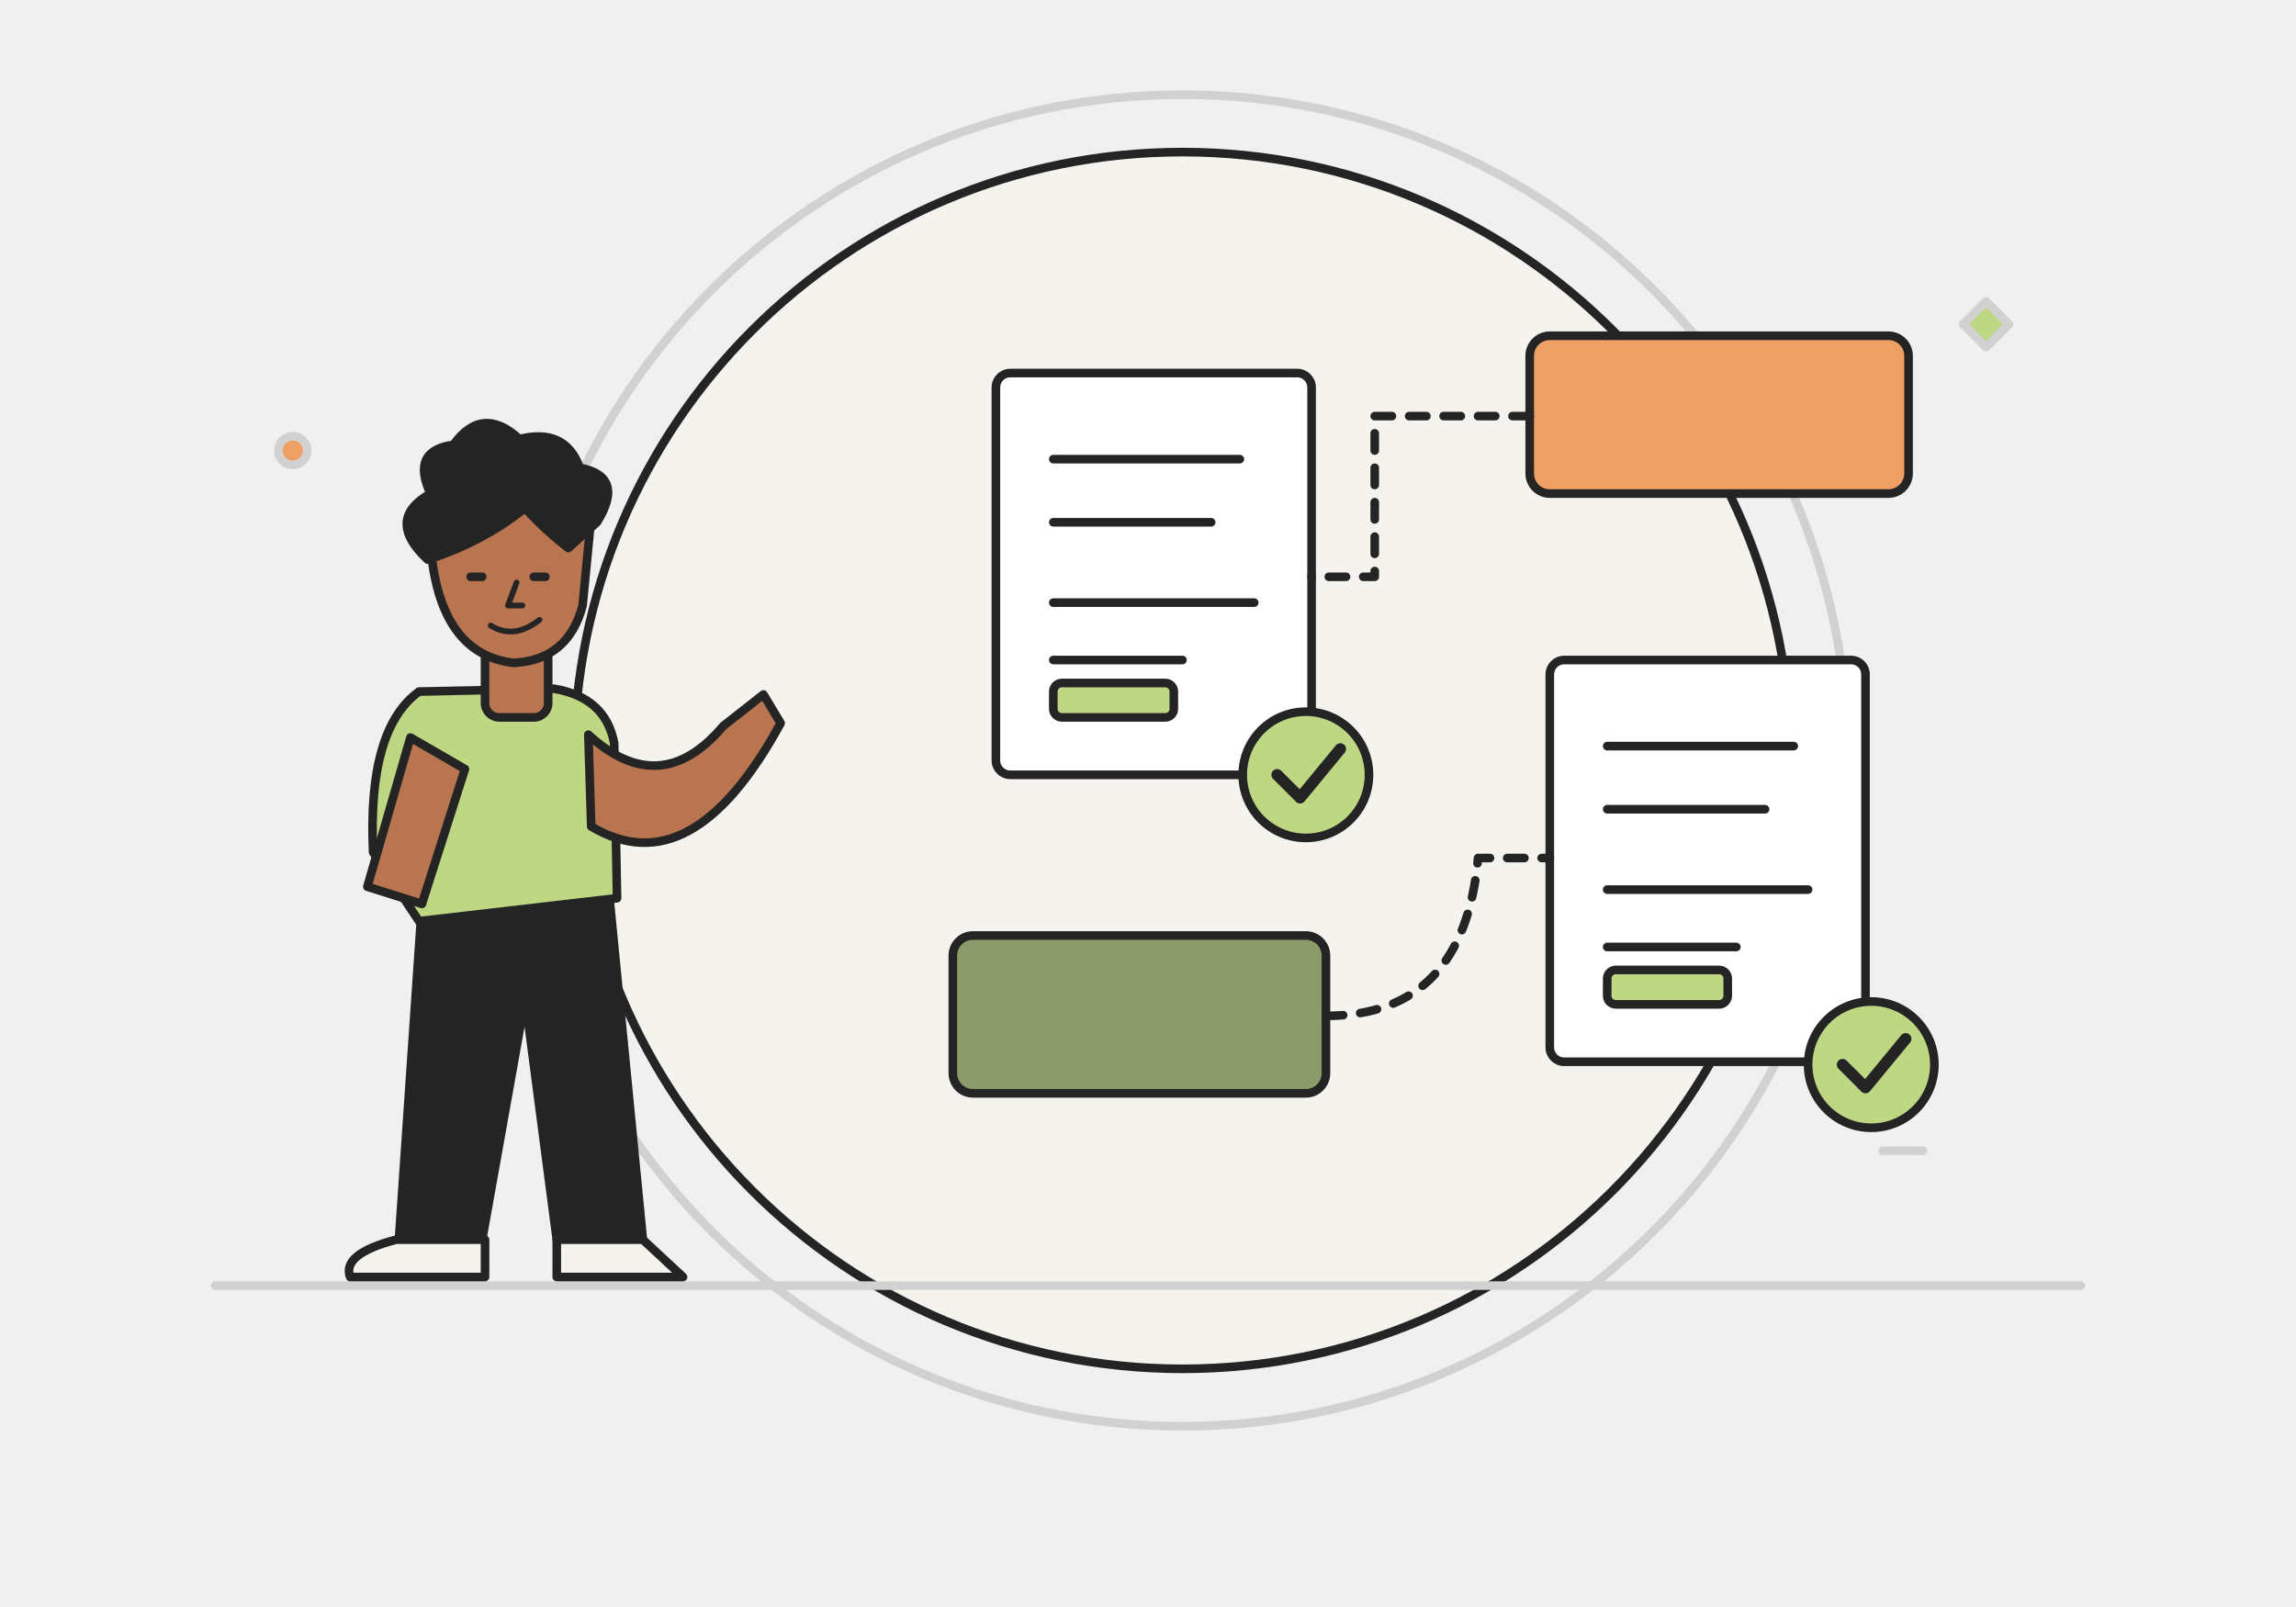
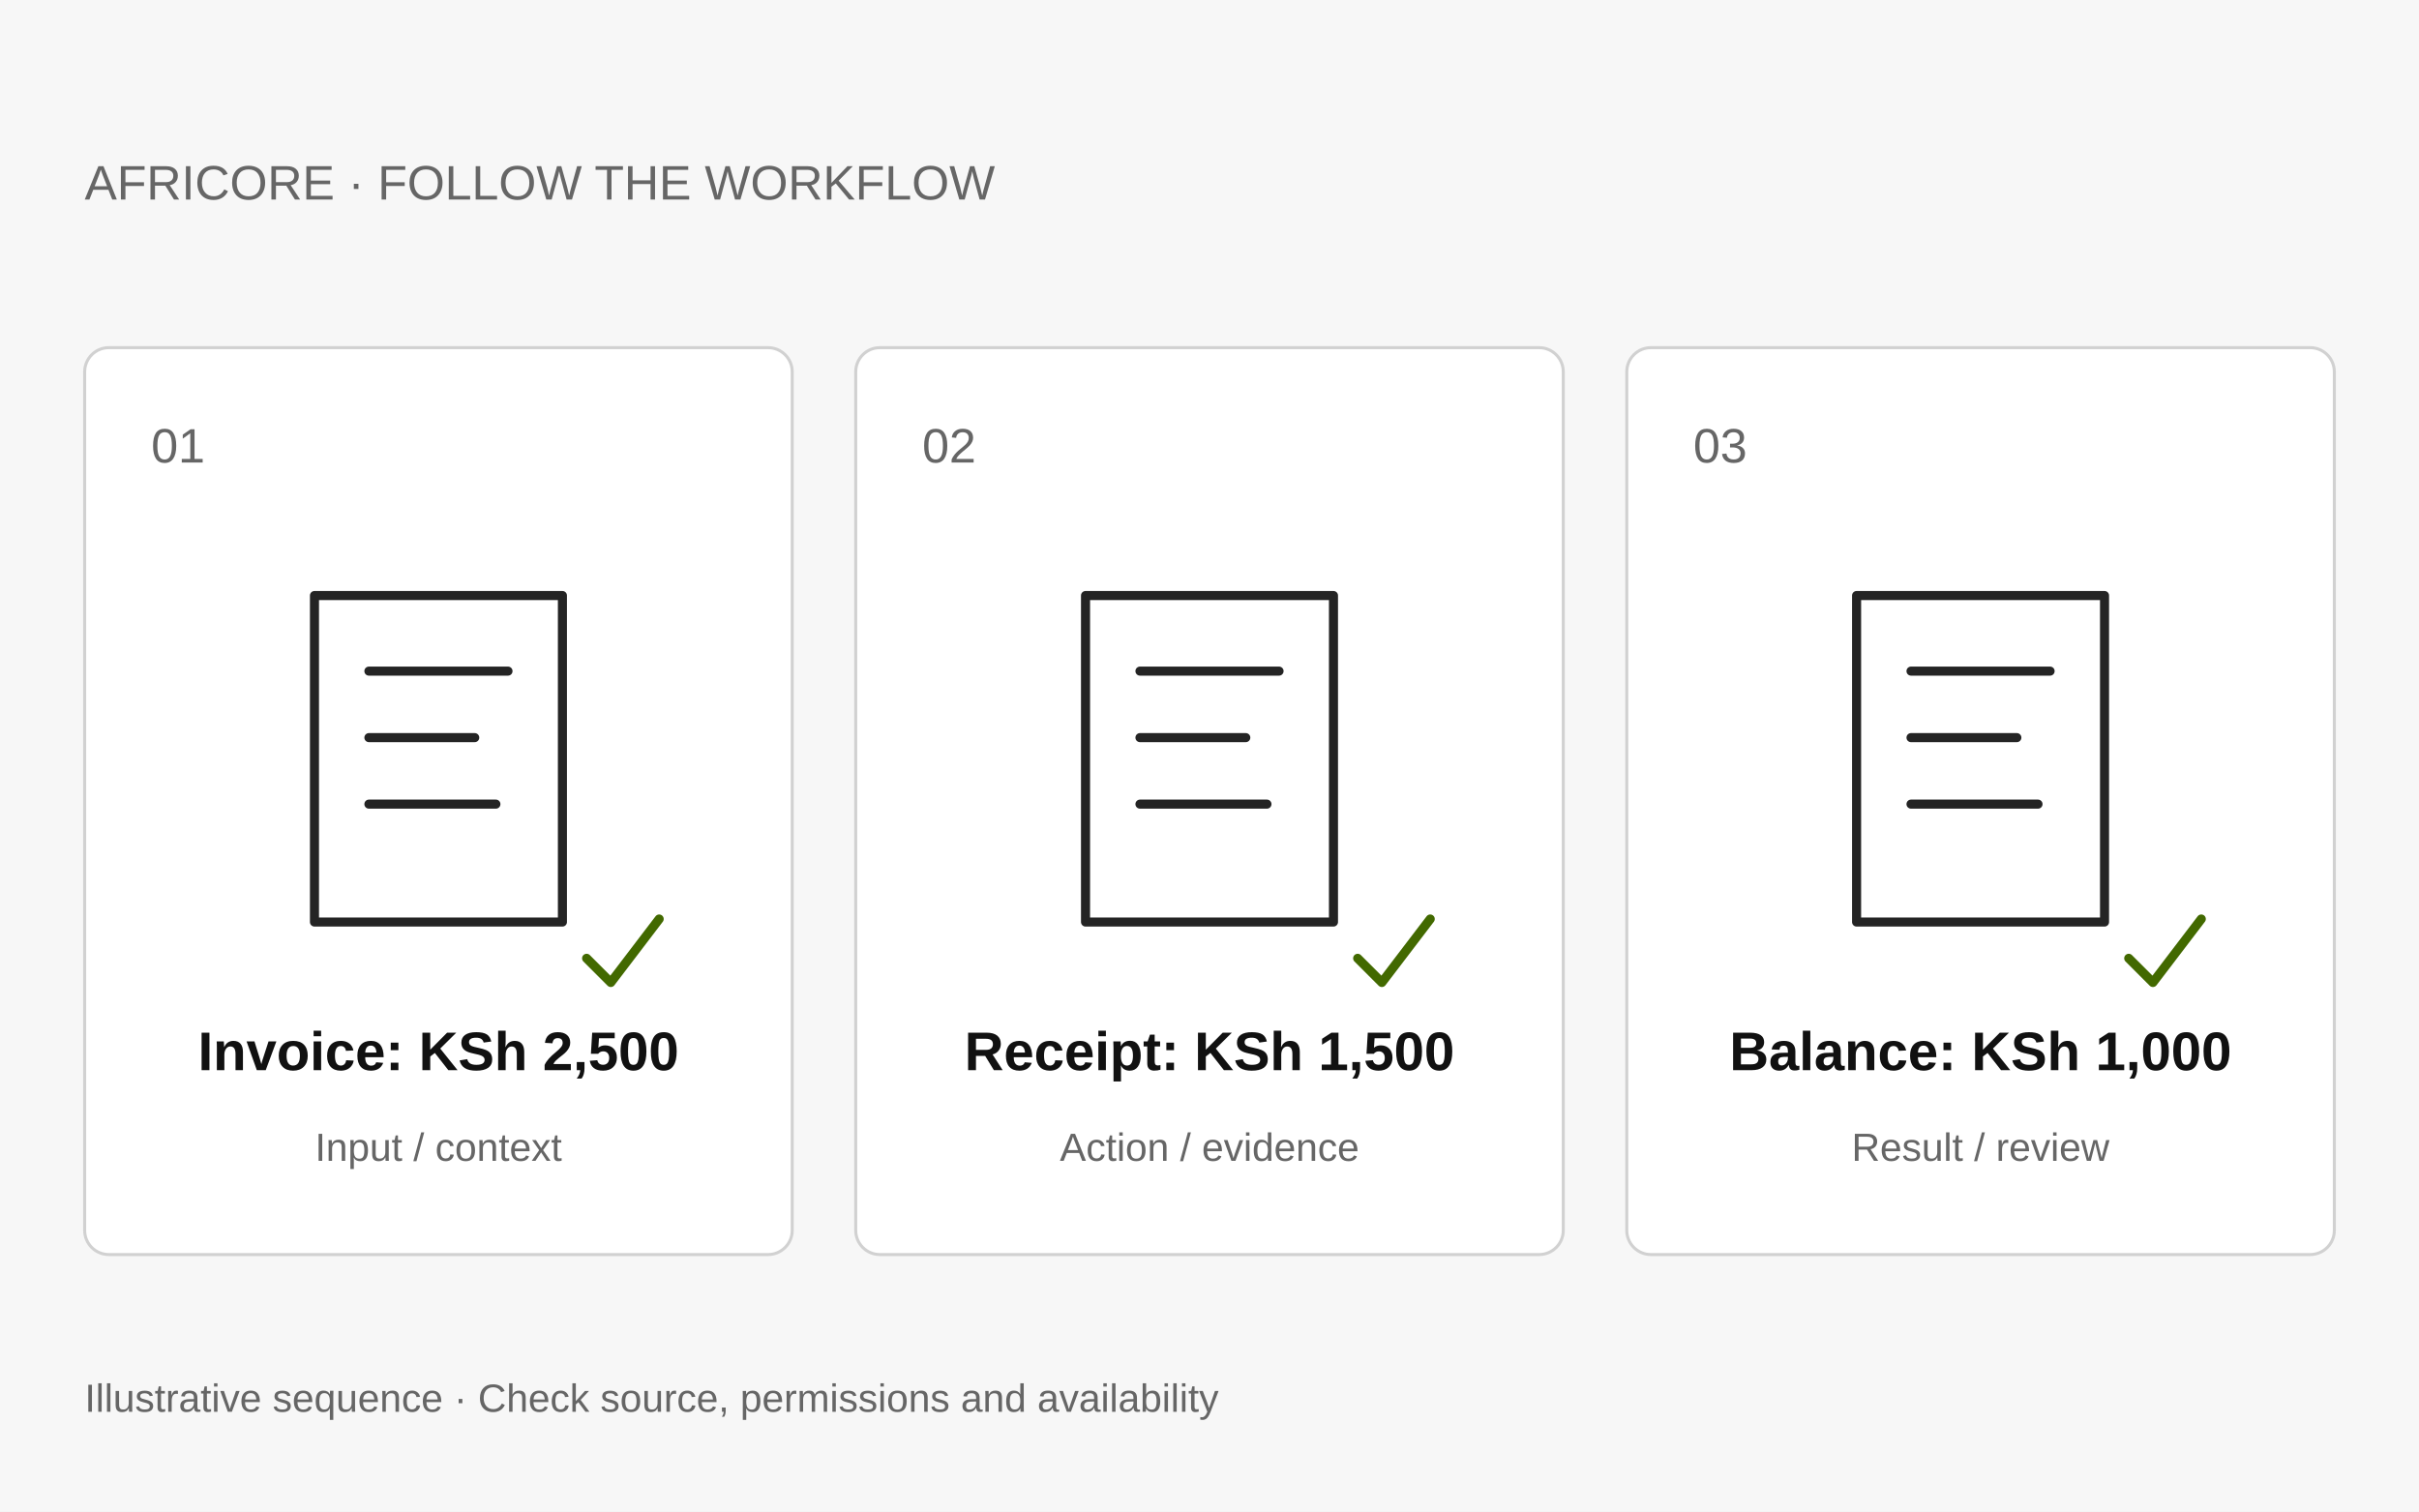
- <svg xmlns="http://www.w3.org/2000/svg" viewBox="0 0 800 560" fill="none">
-   <g stroke="#242424" stroke-width="3" stroke-linecap="round" stroke-linejoin="round">
-     <circle cx="412" cy="265" r="212" fill="#f5f3ee" />
-     <g stroke="#d1d1d1">
-       <circle cx="412" cy="265" r="232" fill="none" />
-       <path d="M75 448L725 448" fill="none" />
-       <path d="M692 105L700 113L692 121L684 113Z" fill="#bed783" />
-       <circle cx="102" cy="157" r="5" fill="#eea064" />
-       <path d="M656 401L670 401" fill="none" />
+ <svg xmlns="http://www.w3.org/2000/svg" viewBox="0 0 800 500" font-family="Arial,sans-serif">
+   <rect width="800" height="500" fill="#f7f7f7" />
+   <text x="28" y="66" font-size="16" fill="#666">AFRICORE · FOLLOW THE WORKFLOW</text>
+   <g transform="translate(28 115)">
+     <rect width="234" height="300" rx="8" fill="white" stroke="#d1d1d1" />
+     <text x="22" y="38" fill="#666" font-size="16">01</text>
+     <g fill="none" stroke="#242424" stroke-width="3" stroke-linecap="round" stroke-linejoin="round">
+       <path d="M76 82h82v108H76zM94 107h46M94 129h35M94 151h42" />
+       <path d="m166 202 8 8 16-21" stroke="#426900" />
    </g>
-     <g transform="translate(176 194) scale(1)">
-       <path d="M-28 107L-37 238L-8 238L7 154L18 238H48L35 105Z" fill="#242424" />
-       <path d="M-38 238H-7V251H-54Q-57 243-38 238Z" fill="#f5f3ee" />
-       <path d="M18 238H48L62 251H18Z" fill="#f5f3ee" />
-       <path d="M-30 47Q-48 60-46 103L-30 127L39 119L38 65Q35 49 17 46Z" fill="#bed783" />
-       <rect x="-7" y="27" width="22" height="29" rx="5" fill="#b97550" />
-       <path d="M-26 -4Q-27 -29-4 -35Q22 -39 30 -14L27 17Q22 36 3 37Q-23 34-26 -4Z" fill="#b97550" />
-       <path d="M-27 1Q-42-13-26-22Q-33-37-18-39Q-8-53 5-41Q21-45 26-31Q42-28 32-12L22-3Q12-11 7-17Q-8-5-27 1Z" fill="#242424" />
-       <path d="M-12 7L-8 7M10 7L14 7" fill="none" stroke-width="3" />
-       <path d="M4 9L1 17H6M-5 24Q3 29 12 22" fill="none" stroke-width="2" />
-       <path d="M-33 63L-48 115L-29 121L-14 74Z" fill="#b97550" />
-       <path d="M29 62Q54 85 76 59L90 48L96 58Q65 115 30 94Z" fill="#b97550" />
+     <text x="117" y="239" text-anchor="middle" fill="#111" font-size="18" font-weight="700">Invoice: KSh 2,500</text>
+     <text x="117" y="269" text-anchor="middle" fill="#666" font-size="13">Input / context</text>
+   </g>
+   <g transform="translate(283 115)">
+     <rect width="234" height="300" rx="8" fill="white" stroke="#d1d1d1" />
+     <text x="22" y="38" fill="#666" font-size="16">02</text>
+     <g fill="none" stroke="#242424" stroke-width="3" stroke-linecap="round" stroke-linejoin="round">
+       <path d="M76 82h82v108H76zM94 107h46M94 129h35M94 151h42" />
+       <path d="m166 202 8 8 16-21" stroke="#426900" />
    </g>
-     <g transform="translate(347 130)">
-       <rect x="0" y="0" width="110" height="140" rx="5" fill="#fff" />
-       <path d="M20 30L85 30" fill="none" />
-       <path d="M20 52L75 52" fill="none" />
-       <path d="M20 80L90 80" fill="none" />
-       <path d="M20 100L65 100" fill="none" />
-       <rect x="20" y="108" width="42" height="12" rx="3" fill="#bed783" />
+     <text x="117" y="239" text-anchor="middle" fill="#111" font-size="18" font-weight="700">Receipt: KSh 1,500</text>
+     <text x="117" y="269" text-anchor="middle" fill="#666" font-size="13">Action / evidence</text>
+   </g>
+   <g transform="translate(538 115)">
+     <rect width="234" height="300" rx="8" fill="white" stroke="#d1d1d1" />
+     <text x="22" y="38" fill="#666" font-size="16">03</text>
+     <g fill="none" stroke="#242424" stroke-width="3" stroke-linecap="round" stroke-linejoin="round">
+       <path d="M76 82h82v108H76zM94 107h46M94 129h35M94 151h42" />
+       <path d="m166 202 8 8 16-21" stroke="#426900" />
    </g>
-     <g transform="translate(540 230)">
-       <rect x="0" y="0" width="110" height="140" rx="5" fill="#fff" />
-       <path d="M20 30L85 30" fill="none" />
-       <path d="M20 52L75 52" fill="none" />
-       <path d="M20 80L90 80" fill="none" />
-       <path d="M20 100L65 100" fill="none" />
-       <rect x="20" y="108" width="42" height="12" rx="3" fill="#bed783" />
-     </g>
-     <rect x="332" y="326" width="130" height="55" rx="7" fill="#8b9b6a" />
-     <rect x="533" y="117" width="132" height="55" rx="7" fill="#eea064" />
-     <path d="M462 354Q510 354 515 299H540" fill="none" stroke-dasharray="6 6" />
-     <path d="M533 145H479V201H457" fill="none" stroke-dasharray="6 6" />
-     <g transform="translate(455 270)">
-       <circle cx="0" cy="0" r="22" fill="#bed783" />
-       <path d="M-10 0L-2 8L12 -9" fill="none" stroke-width="4" />
-     </g>
-     <g transform="translate(652 371)">
-       <circle cx="0" cy="0" r="22" fill="#bed783" />
-       <path d="M-10 0L-2 8L12 -9" fill="none" stroke-width="4" />
-     </g>
+     <text x="117" y="239" text-anchor="middle" fill="#111" font-size="18" font-weight="700">Balance: KSh 1,000</text>
+     <text x="117" y="269" text-anchor="middle" fill="#666" font-size="13">Result / review</text>
  </g>
+   <text x="28" y="467" font-size="13" fill="#666">Illustrative sequence · Check source, permissions and availability</text>
</svg>
